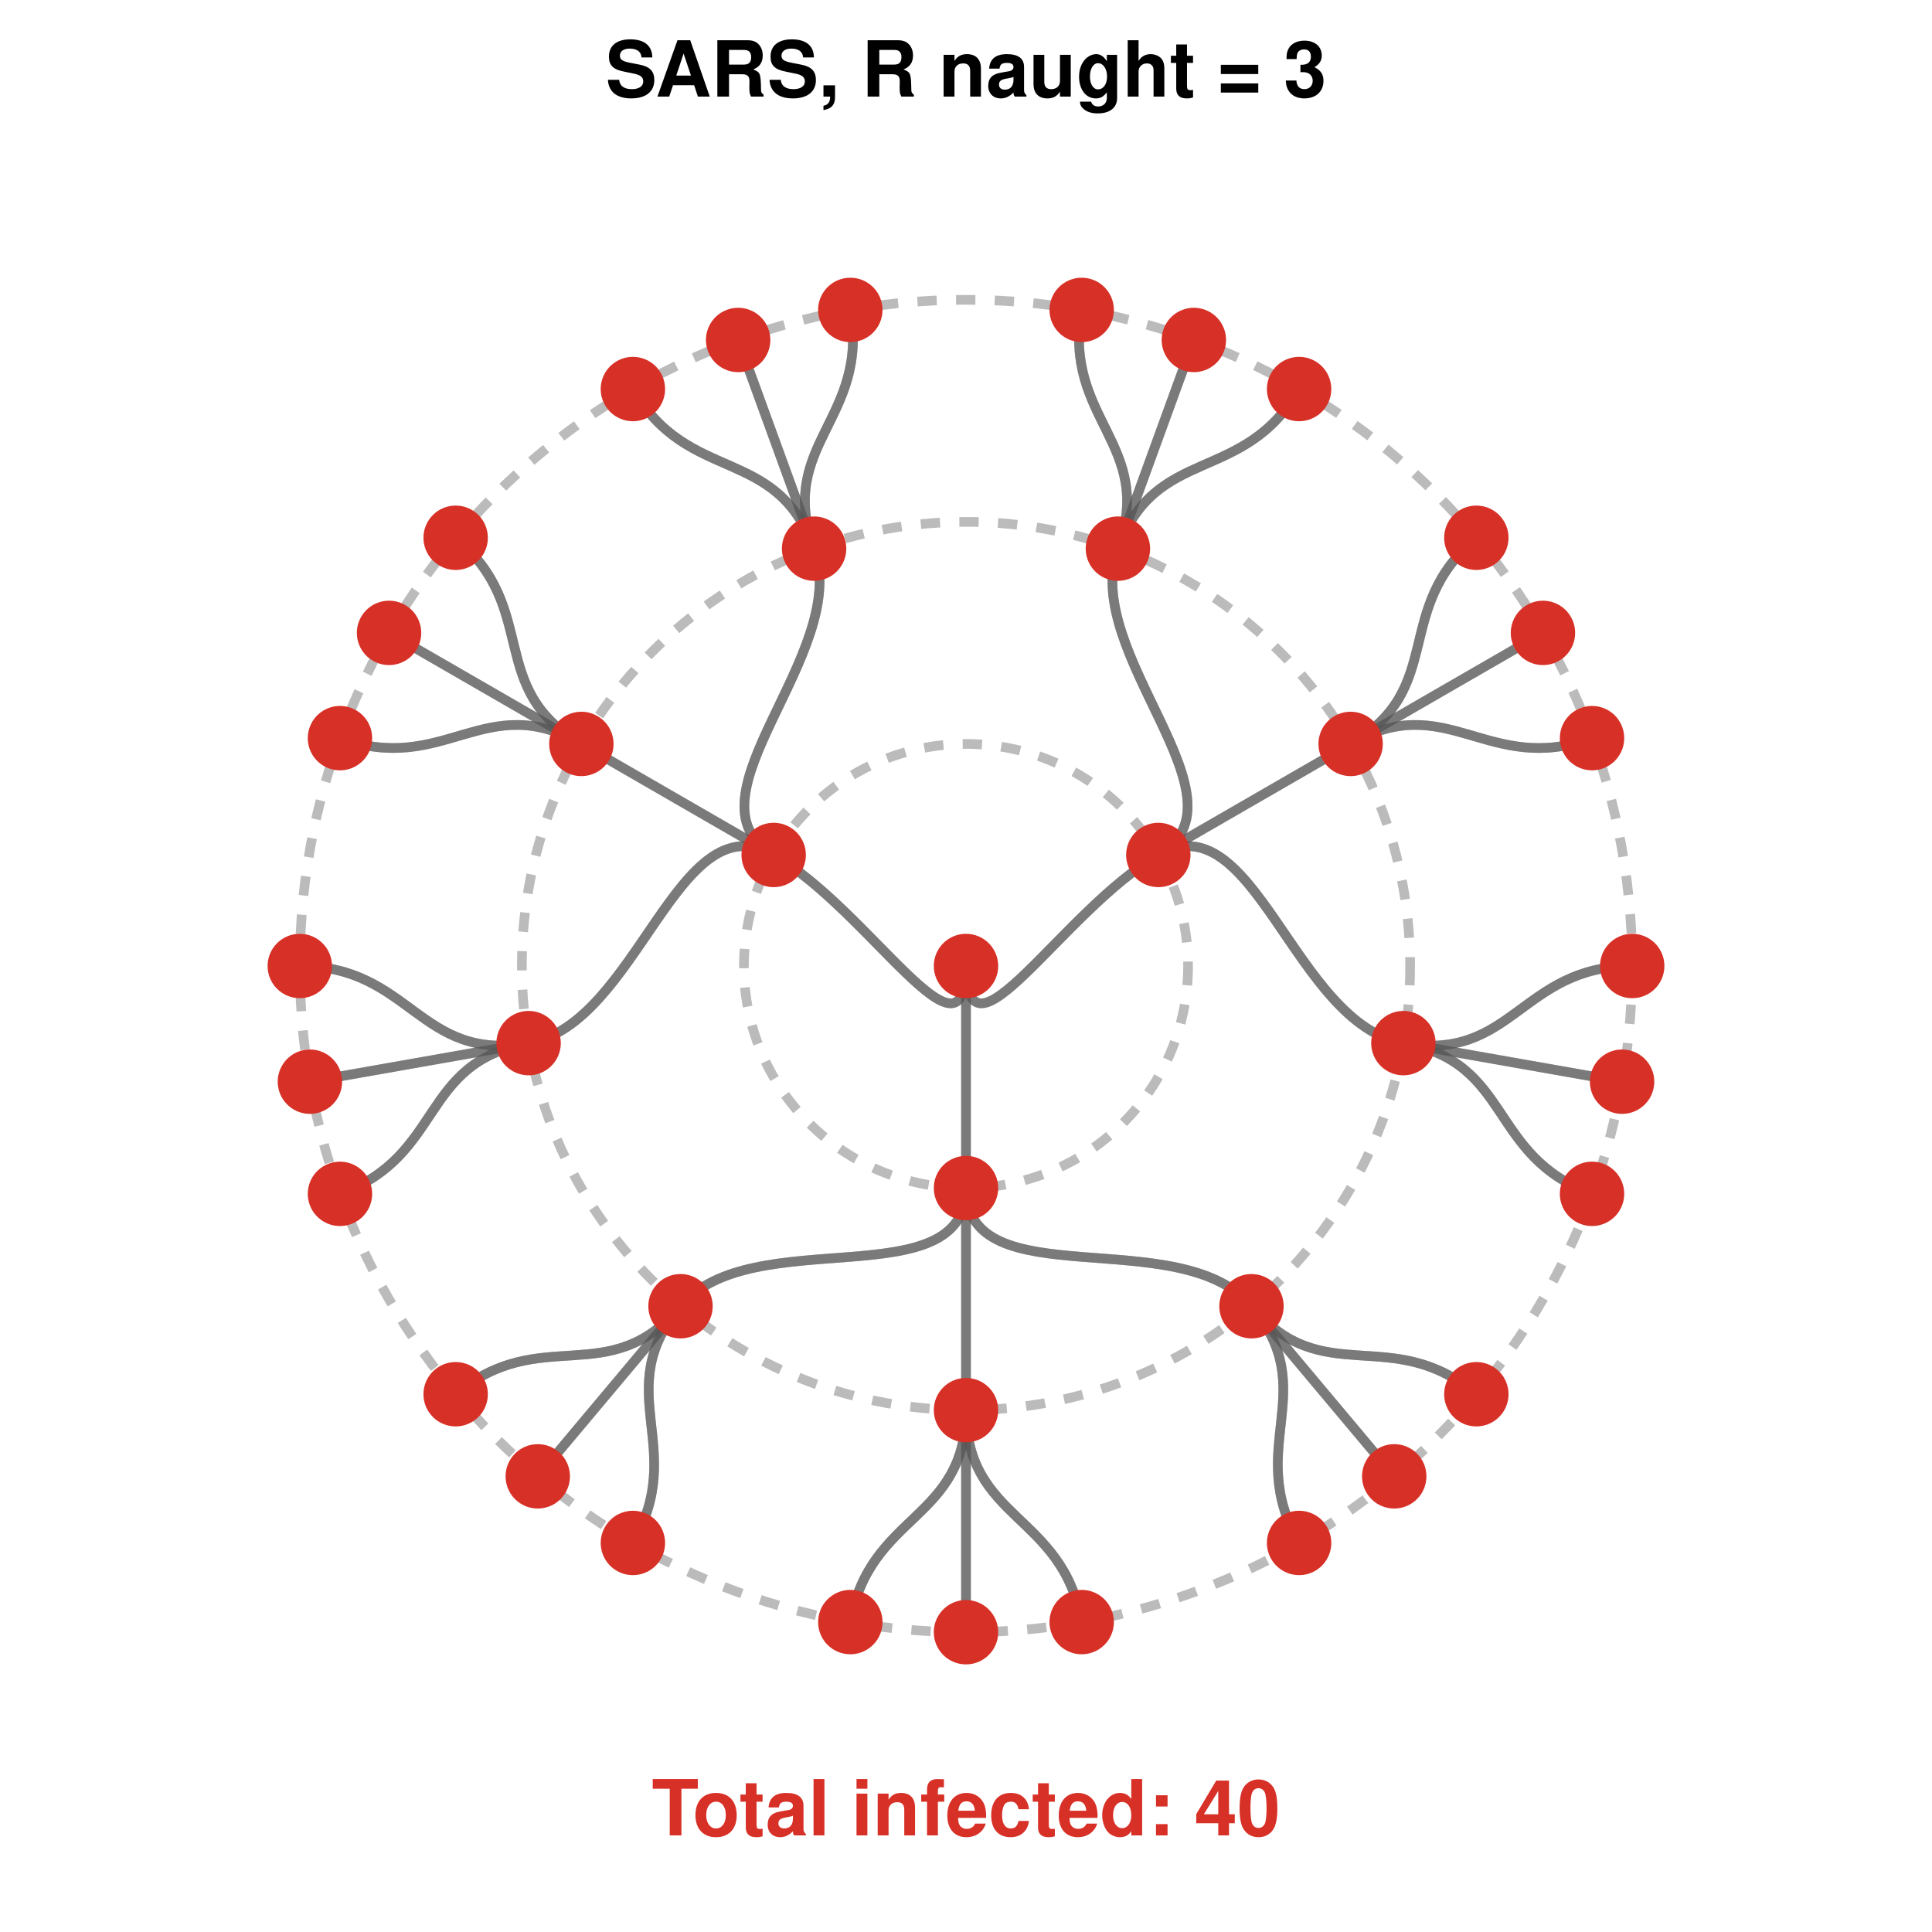
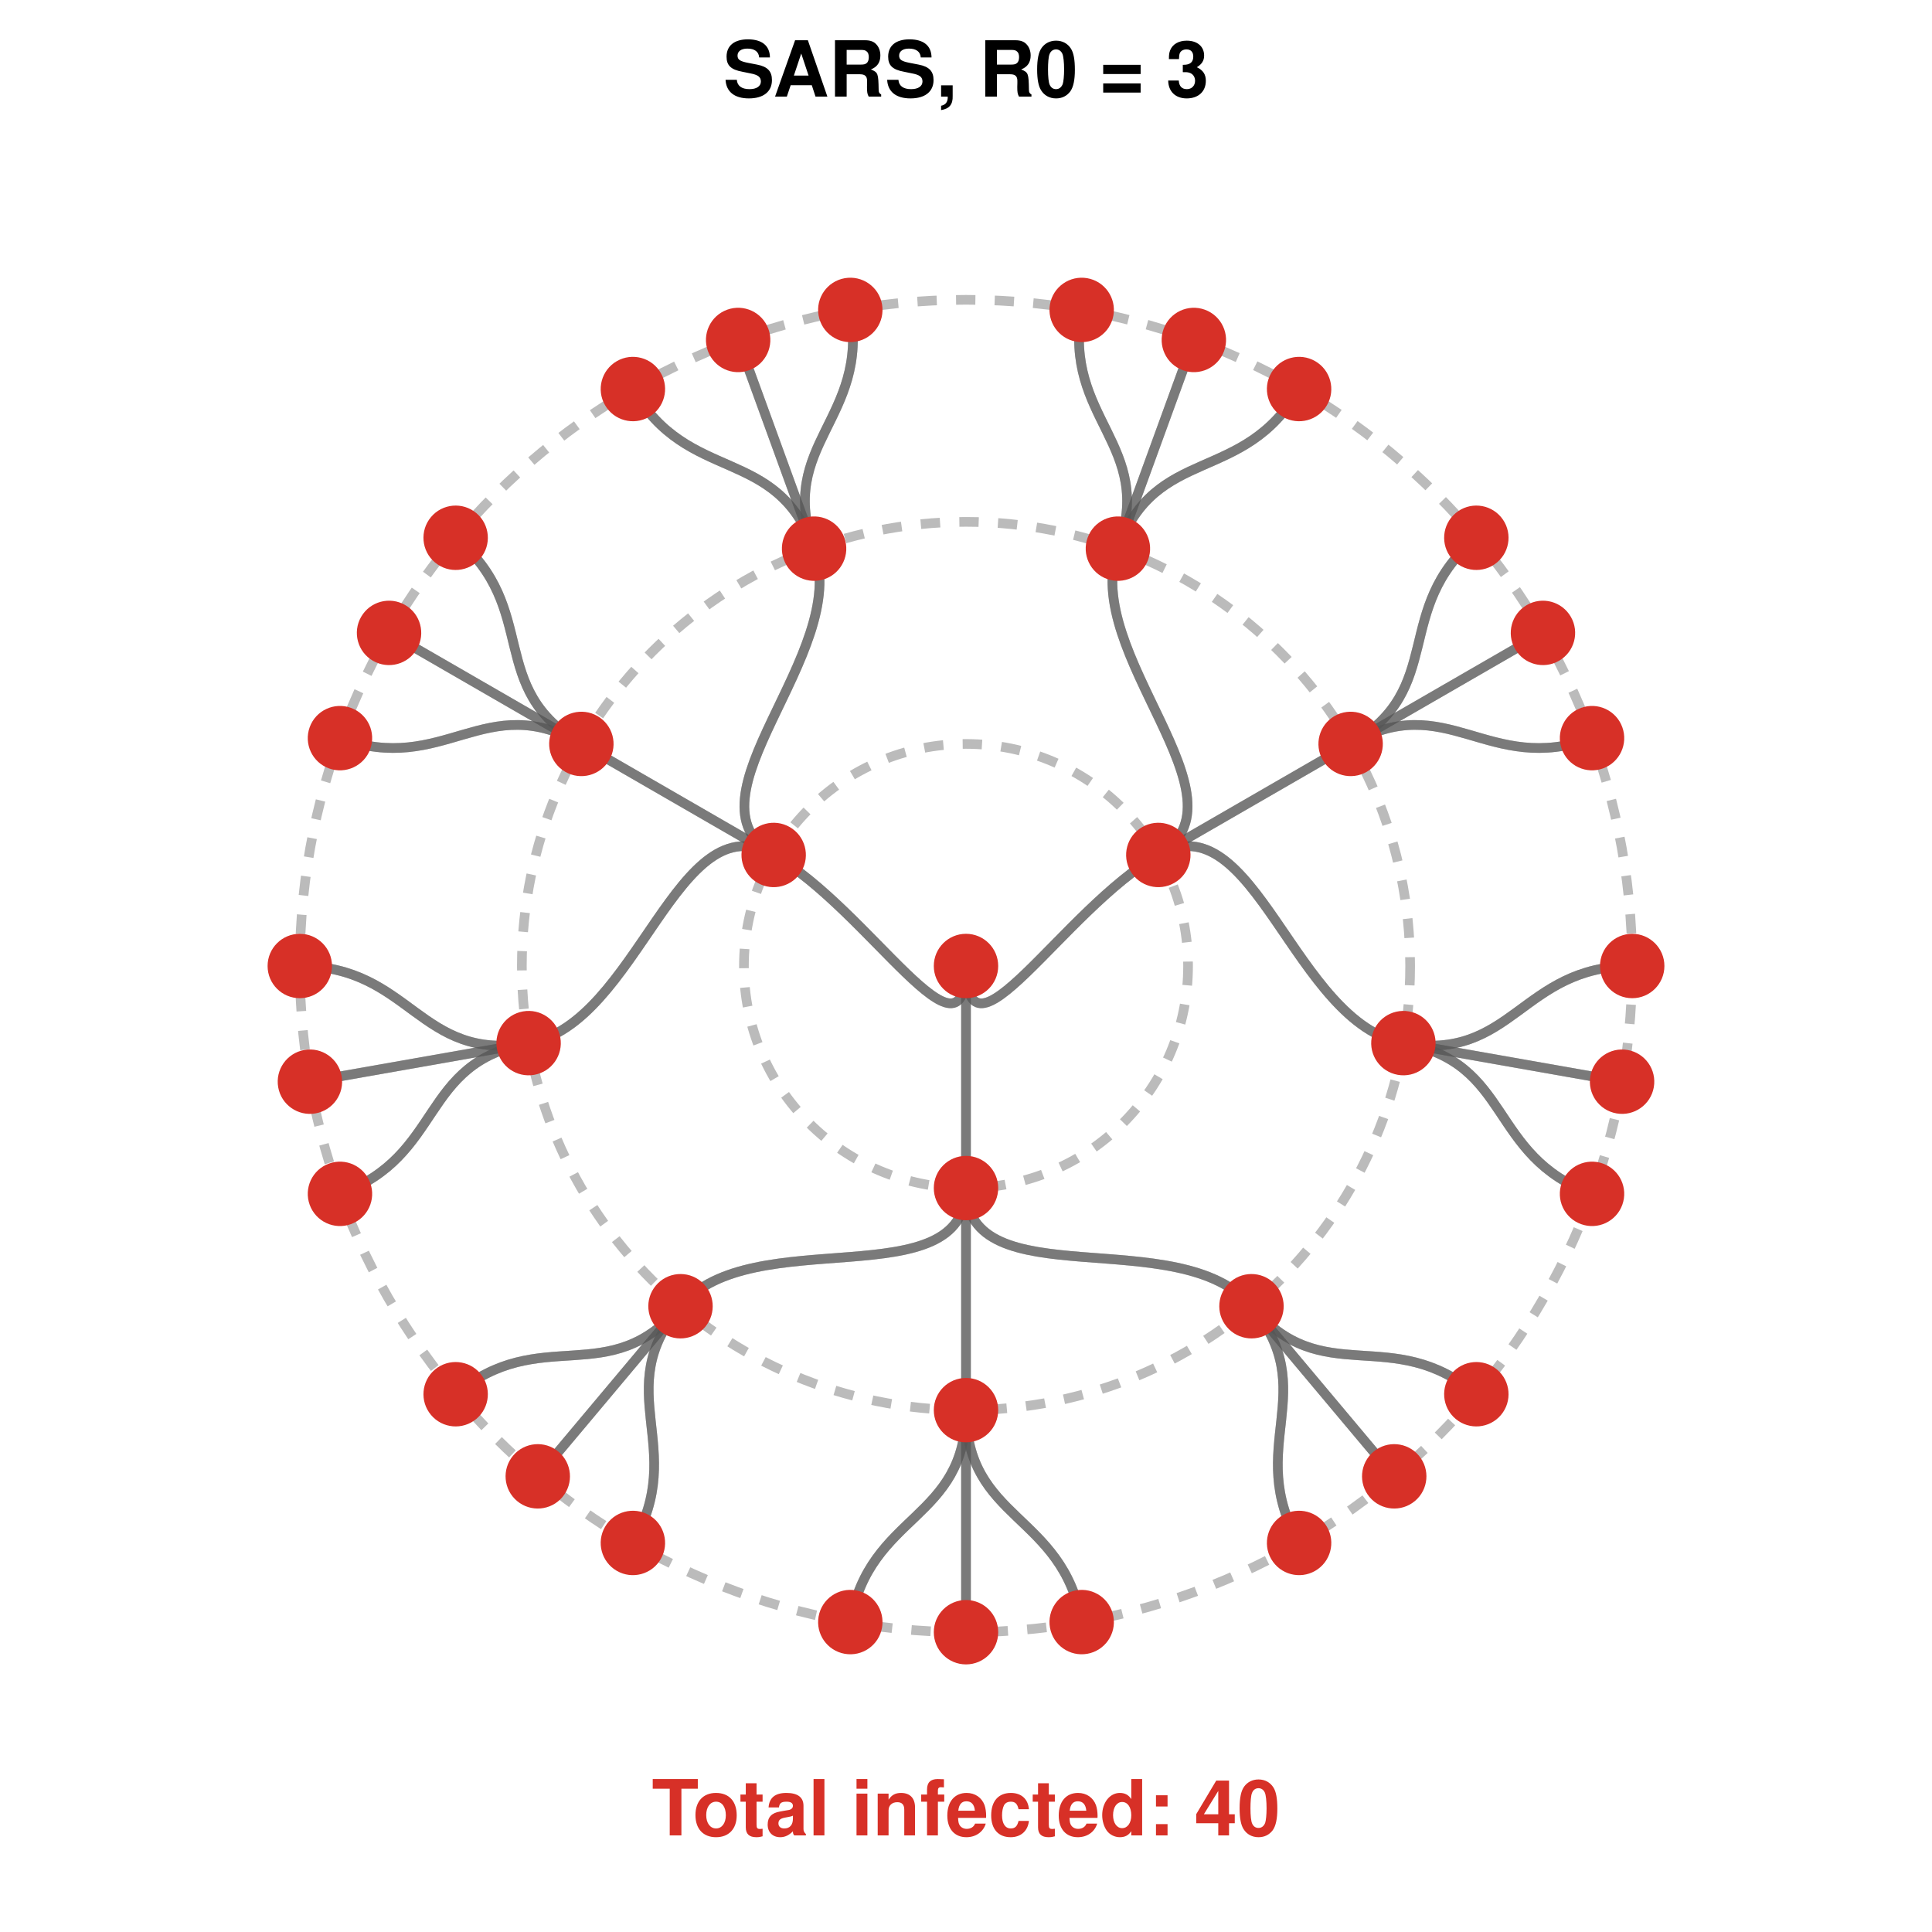
<svg xmlns="http://www.w3.org/2000/svg" version="1.1" id="Layer_1" x="0px" y="0px" viewBox="0 0 300 300" style="enable-background:new 0 0 300 300;" xml:space="preserve">
  <style type="text/css">
	.radial-total {
		font-family: "Guardian Text Sans Web", "Helvetica Neue", Helvetica, Arial, "Lucida Grande", sans-serif;
		font-size: 12px;
		fill: #D73027;
		font-weight: 600;
	}

	.radial-info {
		font-family: "Guardian Text Sans Web", "Helvetica Neue", Helvetica, Arial, "Lucida Grande", sans-serif;
		font-size: 12px;
		fill: black;
		font-weight: 600;
	}
</style>
  <g transform="translate(150,150)" fill="none" stroke="#555" stroke-opacity="0.4" stroke-width="1.5">
    <path d="M0,0C1.6369151028577463e-14,17.241,14.931,-8.621,29.863,-17.241" />
    <path d="M0,0C1.6369151028577463e-14,17.241,1.0557299992649598e-15,17.241,2.1114599985299196e-15,34.483" />
    <path d="M0,0C1.6369151028577463e-14,17.241,-14.931,-8.621,-29.863,-17.241" />
    <path d="M29.863,-17.241C44.794,-25.862,17.691,-48.605,23.588,-64.806" />
    <path d="M29.863,-17.241C44.794,-25.862,44.794,-25.862,59.726,-34.483" />
    <path d="M29.863,-17.241C44.794,-25.862,50.938,8.982,67.918,11.976" />
    <path d="M2.1114599985299196e-15,34.483C3.1671899977948795e-15,51.724,33.248,39.623,44.33,52.831" />
    <path d="M2.1114599985299196e-15,34.483C3.1671899977948795e-15,51.724,4.9107453085732396e-14,51.724,6.547660411430985e-14,68.966" />
    <path d="M2.1114599985299196e-15,34.483C3.1671899977948795e-15,51.724,-33.248,39.623,-44.33,52.831" />
    <path d="M-29.863,-17.241C-44.794,-25.862,-50.938,8.982,-67.918,11.976" />
    <path d="M-29.863,-17.241C-44.794,-25.862,-44.794,-25.862,-59.726,-34.483" />
    <path d="M-29.863,-17.241C-44.794,-25.862,-17.691,-48.605,-23.588,-64.806" />
    <path d="M23.588,-64.806C29.484,-81.008,14.97,-84.897,17.964,-101.877" />
    <path d="M23.588,-64.806C29.484,-81.008,29.484,-81.008,35.381,-97.21" />
    <path d="M23.588,-64.806C29.484,-81.008,43.103,-74.657,51.724,-89.589" />
    <path d="M59.726,-34.483C74.657,-43.103,66.038,-55.413,79.246,-66.495" />
    <path d="M59.726,-34.483C74.657,-43.103,74.657,-43.103,89.589,-51.724" />
    <path d="M59.726,-34.483C74.657,-43.103,81.008,-29.484,97.21,-35.381" />
    <path d="M67.918,11.976C84.897,14.97,86.207,-3.828355257328127e-14,103.448,-4.594026308793752e-14" />
    <path d="M67.918,11.976C84.897,14.97,84.897,14.97,101.877,17.964" />
    <path d="M67.918,11.976C84.897,14.97,81.008,29.484,97.21,35.381" />
    <path d="M44.33,52.831C55.413,66.038,66.038,55.413,79.246,66.495" />
    <path d="M44.33,52.831C55.413,66.038,55.413,66.038,66.495,79.246" />
    <path d="M44.33,52.831C55.413,66.038,43.103,74.657,51.724,89.589" />
    <path d="M6.547660411430985e-14,68.966C8.184575514288732e-14,86.207,14.97,84.897,17.964,101.877" />
    <path d="M6.547660411430985e-14,68.966C8.184575514288732e-14,86.207,8.184575514288732e-14,86.207,9.821490617146479e-14,103.448" />
    <path d="M6.547660411430985e-14,68.966C8.184575514288732e-14,86.207,-14.97,84.897,-17.964,101.877" />
    <path d="M-44.33,52.831C-55.413,66.038,-43.103,74.657,-51.724,89.589" />
    <path d="M-44.33,52.831C-55.413,66.038,-55.413,66.038,-66.495,79.246" />
    <path d="M-44.33,52.831C-55.413,66.038,-66.038,55.413,-79.246,66.495" />
    <path d="M-67.918,11.976C-84.897,14.97,-81.008,29.484,-97.21,35.381" />
    <path d="M-67.918,11.976C-84.897,14.97,-84.897,14.97,-101.877,17.964" />
    <path d="M-67.918,11.976C-84.897,14.97,-86.207,1.0557299992649599e-14,-103.448,1.2668759991179518e-14" />
    <path d="M-59.726,-34.483C-74.657,-43.103,-81.008,-29.484,-97.21,-35.381" />
    <path d="M-59.726,-34.483C-74.657,-43.103,-74.657,-43.103,-89.589,-51.724" />
    <path d="M-59.726,-34.483C-74.657,-43.103,-66.038,-55.413,-79.246,-66.495" />
    <path d="M-23.588,-64.806C-29.484,-81.008,-43.103,-74.657,-51.724,-89.589" />
    <path d="M-23.588,-64.806C-29.484,-81.008,-29.484,-81.008,-35.381,-97.21" />
    <path d="M-23.588,-64.806C-29.484,-81.008,-14.97,-84.897,-17.964,-101.877" />
  </g>
  <g transform="translate(150,150)" font-family="sans-serif" font-size="10" stroke-linejoin="round" stroke-width="3">
    <text class="testing" style="display: block;" transform="    rotate(90)     translate(0,0)     rotate(0)    " />
    <text class="testing" style="display: block;" transform="    rotate(-30)     translate(34.48276,0)     rotate(0)    " />
    <text class="testing" style="display: block;" transform="    rotate(90)     translate(34.48276,0)     rotate(180)    " />
    <text class="testing" style="display: block;" transform="    rotate(210)     translate(34.48276,0)     rotate(180)    " />
    <text class="testing" style="display: block;" transform="    rotate(-70)     translate(68.96552,0)     rotate(0)    " />
    <text class="testing" style="display: block;" transform="    rotate(-30)     translate(68.96552,0)     rotate(0)    " />
    <text class="testing" style="display: block;" transform="    rotate(10)     translate(68.96552,0)     rotate(0)    " />
    <text class="testing" style="display: block;" transform="    rotate(50)     translate(68.96552,0)     rotate(0)    " />
    <text class="testing" style="display: block;" transform="    rotate(90)     translate(68.96552,0)     rotate(0)    " />
    <text class="testing" style="display: block;" transform="    rotate(130)     translate(68.96552,0)     rotate(180)    " />
    <text class="testing" style="display: block;" transform="    rotate(170)     translate(68.96552,0)     rotate(180)    " />
    <text class="testing" style="display: block;" transform="    rotate(210)     translate(68.96552,0)     rotate(180)    " />
    <text class="testing" style="display: block;" transform="    rotate(250)     translate(68.96552,0)     rotate(180)    " />
    <text class="testing" style="display: block;" transform="    rotate(-80)     translate(103.4483,0)     rotate(0)    " />
    <text class="testing" style="display: block;" transform="    rotate(-70)     translate(103.4483,0)     rotate(0)    " />
    <text class="testing" style="display: block;" transform="    rotate(-60)     translate(103.4483,0)     rotate(0)    " />
    <text class="testing" style="display: block;" transform="    rotate(-40)     translate(103.4483,0)     rotate(0)    " />
    <text class="testing" style="display: block;" transform="    rotate(-30)     translate(103.4483,0)     rotate(0)    " />
    <text class="testing" style="display: block;" transform="    rotate(-20)     translate(103.4483,0)     rotate(0)    " />
    <text class="testing" style="display: block;" transform="    rotate(-2.842170943040401e-14)     translate(103.4483,0)     rotate(0)    " />
    <text class="testing" style="display: block;" transform="    rotate(10)     translate(103.4483,0)     rotate(0)    " />
    <text class="testing" style="display: block;" transform="    rotate(20)     translate(103.4483,0)     rotate(0)    " />
    <text class="testing" style="display: block;" transform="    rotate(40)     translate(103.4483,0)     rotate(0)    " />
    <text class="testing" style="display: block;" transform="    rotate(50)     translate(103.4483,0)     rotate(0)    " />
    <text class="testing" style="display: block;" transform="    rotate(60)     translate(103.4483,0)     rotate(0)    " />
    <text class="testing" style="display: block;" transform="    rotate(80)     translate(103.4483,0)     rotate(0)    " />
    <text class="testing" style="display: block;" transform="    rotate(90)     translate(103.4483,0)     rotate(0)    " />
    <text class="testing" style="display: block;" transform="    rotate(100)     translate(103.4483,0)     rotate(180)    " />
    <text class="testing" style="display: block;" transform="    rotate(120)     translate(103.4483,0)     rotate(180)    " />
    <text class="testing" style="display: block;" transform="    rotate(130)     translate(103.4483,0)     rotate(180)    " />
    <text class="testing" style="display: block;" transform="    rotate(140)     translate(103.4483,0)     rotate(180)    " />
    <text class="testing" style="display: block;" transform="    rotate(160)     translate(103.4483,0)     rotate(180)    " />
    <text class="testing" style="display: block;" transform="    rotate(170)     translate(103.4483,0)     rotate(180)    " />
    <text class="testing" style="display: block;" transform="    rotate(180)     translate(103.4483,0)     rotate(180)    " />
    <text class="testing" style="display: block;" transform="    rotate(200)     translate(103.4483,0)     rotate(180)    " />
    <text class="testing" style="display: block;" transform="    rotate(210)     translate(103.4483,0)     rotate(180)    " />
    <text class="testing" style="display: block;" transform="    rotate(220)     translate(103.4483,0)     rotate(180)    " />
    <text class="testing" style="display: block;" transform="    rotate(240)     translate(103.4483,0)     rotate(180)    " />
    <text class="testing" style="display: block;" transform="    rotate(250)     translate(103.4483,0)     rotate(180)    " />
    <text class="testing" style="display: block;" transform="    rotate(260)     translate(103.4483,0)     rotate(180)    " />
  </g>
  <g>
    <circle cx="150" cy="150" r="103.448" stroke="#555" stroke-opacity="0.4" stroke-width="1.5" fill="none" style="stroke-dasharray: 3, 3;" />
  </g>
  <g>
    <circle cx="150" cy="150" r="68.966" stroke="#555" stroke-opacity="0.4" stroke-width="1.5" fill="none" style="stroke-dasharray: 3, 3;" />
  </g>
  <g>
    <circle cx="150" cy="150" r="34.483" stroke="#555" stroke-opacity="0.4" stroke-width="1.5" fill="none" style="stroke-dasharray: 3, 3;" />
  </g>
-   <text class="radial-info" x="150" y="15" style="text-anchor: middle;">SARS, R naught = 3</text>
+   <text class="radial-info" x="150" y="15" style="text-anchor: middle;">SARS, R0 = 3</text>
  <text class="radial-total" x="150" y="285" style="text-anchor: middle;">Total infected: 40</text>
  <g transform="translate(150,150)" fill="none" stroke="#555" stroke-opacity="0.4" stroke-width="1.5">
    <path d="M0,0C1.6369151028577463e-14,17.241,14.931,-8.621,29.863,-17.241" />
    <path d="M0,0C1.6369151028577463e-14,17.241,1.0557299992649598e-15,17.241,2.1114599985299196e-15,34.483" />
    <path d="M0,0C1.6369151028577463e-14,17.241,-14.931,-8.621,-29.863,-17.241" />
    <path d="M29.863,-17.241C44.794,-25.862,17.691,-48.605,23.588,-64.806" />
    <path d="M29.863,-17.241C44.794,-25.862,44.794,-25.862,59.726,-34.483" />
    <path d="M29.863,-17.241C44.794,-25.862,50.938,8.982,67.918,11.976" />
    <path d="M2.1114599985299196e-15,34.483C3.1671899977948795e-15,51.724,33.248,39.623,44.33,52.831" />
    <path d="M2.1114599985299196e-15,34.483C3.1671899977948795e-15,51.724,4.9107453085732396e-14,51.724,6.547660411430985e-14,68.966" />
    <path d="M2.1114599985299196e-15,34.483C3.1671899977948795e-15,51.724,-33.248,39.623,-44.33,52.831" />
    <path d="M-29.863,-17.241C-44.794,-25.862,-50.938,8.982,-67.918,11.976" />
    <path d="M-29.863,-17.241C-44.794,-25.862,-44.794,-25.862,-59.726,-34.483" />
    <path d="M-29.863,-17.241C-44.794,-25.862,-17.691,-48.605,-23.588,-64.806" />
    <path d="M23.588,-64.806C29.484,-81.008,14.97,-84.897,17.964,-101.877" />
    <path d="M23.588,-64.806C29.484,-81.008,29.484,-81.008,35.381,-97.21" />
    <path d="M23.588,-64.806C29.484,-81.008,43.103,-74.657,51.724,-89.589" />
    <path d="M59.726,-34.483C74.657,-43.103,66.038,-55.413,79.246,-66.495" />
    <path d="M59.726,-34.483C74.657,-43.103,74.657,-43.103,89.589,-51.724" />
    <path d="M59.726,-34.483C74.657,-43.103,81.008,-29.484,97.21,-35.381" />
    <path d="M67.918,11.976C84.897,14.97,86.207,-3.828355257328127e-14,103.448,-4.594026308793752e-14" />
    <path d="M67.918,11.976C84.897,14.97,84.897,14.97,101.877,17.964" />
    <path d="M67.918,11.976C84.897,14.97,81.008,29.484,97.21,35.381" />
    <path d="M44.33,52.831C55.413,66.038,66.038,55.413,79.246,66.495" />
    <path d="M44.33,52.831C55.413,66.038,55.413,66.038,66.495,79.246" />
    <path d="M44.33,52.831C55.413,66.038,43.103,74.657,51.724,89.589" />
    <path d="M6.547660411430985e-14,68.966C8.184575514288732e-14,86.207,14.97,84.897,17.964,101.877" />
    <path d="M6.547660411430985e-14,68.966C8.184575514288732e-14,86.207,8.184575514288732e-14,86.207,9.821490617146479e-14,103.448" />
    <path d="M6.547660411430985e-14,68.966C8.184575514288732e-14,86.207,-14.97,84.897,-17.964,101.877" />
    <path d="M-44.33,52.831C-55.413,66.038,-43.103,74.657,-51.724,89.589" />
    <path d="M-44.33,52.831C-55.413,66.038,-55.413,66.038,-66.495,79.246" />
    <path d="M-44.33,52.831C-55.413,66.038,-66.038,55.413,-79.246,66.495" />
    <path d="M-67.918,11.976C-84.897,14.97,-81.008,29.484,-97.21,35.381" />
    <path d="M-67.918,11.976C-84.897,14.97,-84.897,14.97,-101.877,17.964" />
    <path d="M-67.918,11.976C-84.897,14.97,-86.207,1.0557299992649599e-14,-103.448,1.2668759991179518e-14" />
    <path d="M-59.726,-34.483C-74.657,-43.103,-81.008,-29.484,-97.21,-35.381" />
    <path d="M-59.726,-34.483C-74.657,-43.103,-74.657,-43.103,-89.589,-51.724" />
    <path d="M-59.726,-34.483C-74.657,-43.103,-66.038,-55.413,-79.246,-66.495" />
    <path d="M-23.588,-64.806C-29.484,-81.008,-43.103,-74.657,-51.724,-89.589" />
    <path d="M-23.588,-64.806C-29.484,-81.008,-29.484,-81.008,-35.381,-97.21" />
    <path d="M-23.588,-64.806C-29.484,-81.008,-14.97,-84.897,-17.964,-101.877" />
  </g>
  <g transform="translate(150,150)" fill="none" stroke="#555" stroke-opacity="0.4" stroke-width="1.5">
    <path d="M0,0C1.6369151028577463e-14,17.241,14.931,-8.621,29.863,-17.241" />
    <path d="M0,0C1.6369151028577463e-14,17.241,1.0557299992649598e-15,17.241,2.1114599985299196e-15,34.483" />
    <path d="M0,0C1.6369151028577463e-14,17.241,-14.931,-8.621,-29.863,-17.241" />
    <path d="M29.863,-17.241C44.794,-25.862,17.691,-48.605,23.588,-64.806" />
    <path d="M29.863,-17.241C44.794,-25.862,44.794,-25.862,59.726,-34.483" />
    <path d="M29.863,-17.241C44.794,-25.862,50.938,8.982,67.918,11.976" />
    <path d="M2.1114599985299196e-15,34.483C3.1671899977948795e-15,51.724,33.248,39.623,44.33,52.831" />
    <path d="M2.1114599985299196e-15,34.483C3.1671899977948795e-15,51.724,4.9107453085732396e-14,51.724,6.547660411430985e-14,68.966" />
    <path d="M2.1114599985299196e-15,34.483C3.1671899977948795e-15,51.724,-33.248,39.623,-44.33,52.831" />
    <path d="M-29.863,-17.241C-44.794,-25.862,-50.938,8.982,-67.918,11.976" />
    <path d="M-29.863,-17.241C-44.794,-25.862,-44.794,-25.862,-59.726,-34.483" />
    <path d="M-29.863,-17.241C-44.794,-25.862,-17.691,-48.605,-23.588,-64.806" />
    <path d="M23.588,-64.806C29.484,-81.008,14.97,-84.897,17.964,-101.877" />
    <path d="M23.588,-64.806C29.484,-81.008,29.484,-81.008,35.381,-97.21" />
    <path d="M23.588,-64.806C29.484,-81.008,43.103,-74.657,51.724,-89.589" />
    <path d="M59.726,-34.483C74.657,-43.103,66.038,-55.413,79.246,-66.495" />
    <path d="M59.726,-34.483C74.657,-43.103,74.657,-43.103,89.589,-51.724" />
    <path d="M59.726,-34.483C74.657,-43.103,81.008,-29.484,97.21,-35.381" />
    <path d="M67.918,11.976C84.897,14.97,86.207,-3.828355257328127e-14,103.448,-4.594026308793752e-14" />
    <path d="M67.918,11.976C84.897,14.97,84.897,14.97,101.877,17.964" />
    <path d="M67.918,11.976C84.897,14.97,81.008,29.484,97.21,35.381" />
    <path d="M44.33,52.831C55.413,66.038,66.038,55.413,79.246,66.495" />
    <path d="M44.33,52.831C55.413,66.038,55.413,66.038,66.495,79.246" />
    <path d="M44.33,52.831C55.413,66.038,43.103,74.657,51.724,89.589" />
    <path d="M6.547660411430985e-14,68.966C8.184575514288732e-14,86.207,14.97,84.897,17.964,101.877" />
    <path d="M6.547660411430985e-14,68.966C8.184575514288732e-14,86.207,8.184575514288732e-14,86.207,9.821490617146479e-14,103.448" />
    <path d="M6.547660411430985e-14,68.966C8.184575514288732e-14,86.207,-14.97,84.897,-17.964,101.877" />
    <path d="M-44.33,52.831C-55.413,66.038,-43.103,74.657,-51.724,89.589" />
    <path d="M-44.33,52.831C-55.413,66.038,-55.413,66.038,-66.495,79.246" />
    <path d="M-44.33,52.831C-55.413,66.038,-66.038,55.413,-79.246,66.495" />
    <path d="M-67.918,11.976C-84.897,14.97,-81.008,29.484,-97.21,35.381" />
    <path d="M-67.918,11.976C-84.897,14.97,-84.897,14.97,-101.877,17.964" />
    <path d="M-67.918,11.976C-84.897,14.97,-86.207,1.0557299992649599e-14,-103.448,1.2668759991179518e-14" />
    <path d="M-59.726,-34.483C-74.657,-43.103,-81.008,-29.484,-97.21,-35.381" />
    <path d="M-59.726,-34.483C-74.657,-43.103,-74.657,-43.103,-89.589,-51.724" />
    <path d="M-59.726,-34.483C-74.657,-43.103,-66.038,-55.413,-79.246,-66.495" />
    <path d="M-23.588,-64.806C-29.484,-81.008,-43.103,-74.657,-51.724,-89.589" />
    <path d="M-23.588,-64.806C-29.484,-81.008,-29.484,-81.008,-35.381,-97.21" />
    <path d="M-23.588,-64.806C-29.484,-81.008,-14.97,-84.897,-17.964,-101.877" />
  </g>
  <g transform="translate(150,150)">
    <circle class="testing" style="display: block;" transform="rotate(90) translate(0,0)" fill="#D73027" r="5" />
    <circle class="testing" style="display: block;" transform="rotate(-30) translate(34.48276,0)" fill="#D73027" r="5" />
    <circle class="testing" style="display: block;" transform="rotate(90) translate(34.48276,0)" fill="#D73027" r="5" />
    <circle class="testing" style="display: block;" transform="rotate(210) translate(34.48276,0)" fill="#D73027" r="5" />
    <circle class="testing" style="display: block;" transform="rotate(-70) translate(68.96552,0)" fill="#D73027" r="5" />
    <circle class="testing" style="display: block;" transform="rotate(-30) translate(68.96552,0)" fill="#D73027" r="5" />
    <circle class="testing" style="display: block;" transform="rotate(10) translate(68.96552,0)" fill="#D73027" r="5" />
    <circle class="testing" style="display: block;" transform="rotate(50) translate(68.96552,0)" fill="#D73027" r="5" />
    <circle class="testing" style="display: block;" transform="rotate(90) translate(68.96552,0)" fill="#D73027" r="5" />
    <circle class="testing" style="display: block;" transform="rotate(130) translate(68.96552,0)" fill="#D73027" r="5" />
    <circle class="testing" style="display: block;" transform="rotate(170) translate(68.96552,0)" fill="#D73027" r="5" />
    <circle class="testing" style="display: block;" transform="rotate(210) translate(68.96552,0)" fill="#D73027" r="5" />
    <circle class="testing" style="display: block;" transform="rotate(250) translate(68.96552,0)" fill="#D73027" r="5" />
    <circle class="testing" style="display: block;" transform="rotate(-80) translate(103.4483,0)" fill="#D73027" r="5" />
    <circle class="testing" style="display: block;" transform="rotate(-70) translate(103.4483,0)" fill="#D73027" r="5" />
    <circle class="testing" style="display: block;" transform="rotate(-60) translate(103.4483,0)" fill="#D73027" r="5" />
    <circle class="testing" style="display: block;" transform="rotate(-40) translate(103.4483,0)" fill="#D73027" r="5" />
    <circle class="testing" style="display: block;" transform="rotate(-30) translate(103.4483,0)" fill="#D73027" r="5" />
    <circle class="testing" style="display: block;" transform="rotate(-20) translate(103.4483,0)" fill="#D73027" r="5" />
    <circle class="testing" style="display: block;" transform="rotate(-2.842170943040401e-14) translate(103.4483,0)" fill="#D73027" r="5" />
    <circle class="testing" style="display: block;" transform="rotate(10) translate(103.4483,0)" fill="#D73027" r="5" />
    <circle class="testing" style="display: block;" transform="rotate(20) translate(103.4483,0)" fill="#D73027" r="5" />
    <circle class="testing" style="display: block;" transform="rotate(40) translate(103.4483,0)" fill="#D73027" r="5" />
    <circle class="testing" style="display: block;" transform="rotate(50) translate(103.4483,0)" fill="#D73027" r="5" />
    <circle class="testing" style="display: block;" transform="rotate(60) translate(103.4483,0)" fill="#D73027" r="5" />
    <circle class="testing" style="display: block;" transform="rotate(80) translate(103.4483,0)" fill="#D73027" r="5" />
    <circle class="testing" style="display: block;" transform="rotate(90) translate(103.4483,0)" fill="#D73027" r="5" />
    <circle class="testing" style="display: block;" transform="rotate(100) translate(103.4483,0)" fill="#D73027" r="5" />
    <circle class="testing" style="display: block;" transform="rotate(120) translate(103.4483,0)" fill="#D73027" r="5" />
    <circle class="testing" style="display: block;" transform="rotate(130) translate(103.4483,0)" fill="#D73027" r="5" />
    <circle class="testing" style="display: block;" transform="rotate(140) translate(103.4483,0)" fill="#D73027" r="5" />
    <circle class="testing" style="display: block;" transform="rotate(160) translate(103.4483,0)" fill="#D73027" r="5" />
    <circle class="testing" style="display: block;" transform="rotate(170) translate(103.4483,0)" fill="#D73027" r="5" />
    <circle class="testing" style="display: block;" transform="rotate(180) translate(103.4483,0)" fill="#D73027" r="5" />
    <circle class="testing" style="display: block;" transform="rotate(200) translate(103.4483,0)" fill="#D73027" r="5" />
    <circle class="testing" style="display: block;" transform="rotate(210) translate(103.4483,0)" fill="#D73027" r="5" />
    <circle class="testing" style="display: block;" transform="rotate(220) translate(103.4483,0)" fill="#D73027" r="5" />
    <circle class="testing" style="display: block;" transform="rotate(240) translate(103.4483,0)" fill="#D73027" r="5" />
    <circle class="testing" style="display: block;" transform="rotate(250) translate(103.4483,0)" fill="#D73027" r="5" />
    <circle class="testing" style="display: block;" transform="rotate(260) translate(103.4483,0)" fill="#D73027" r="5" />
  </g>
</svg>
